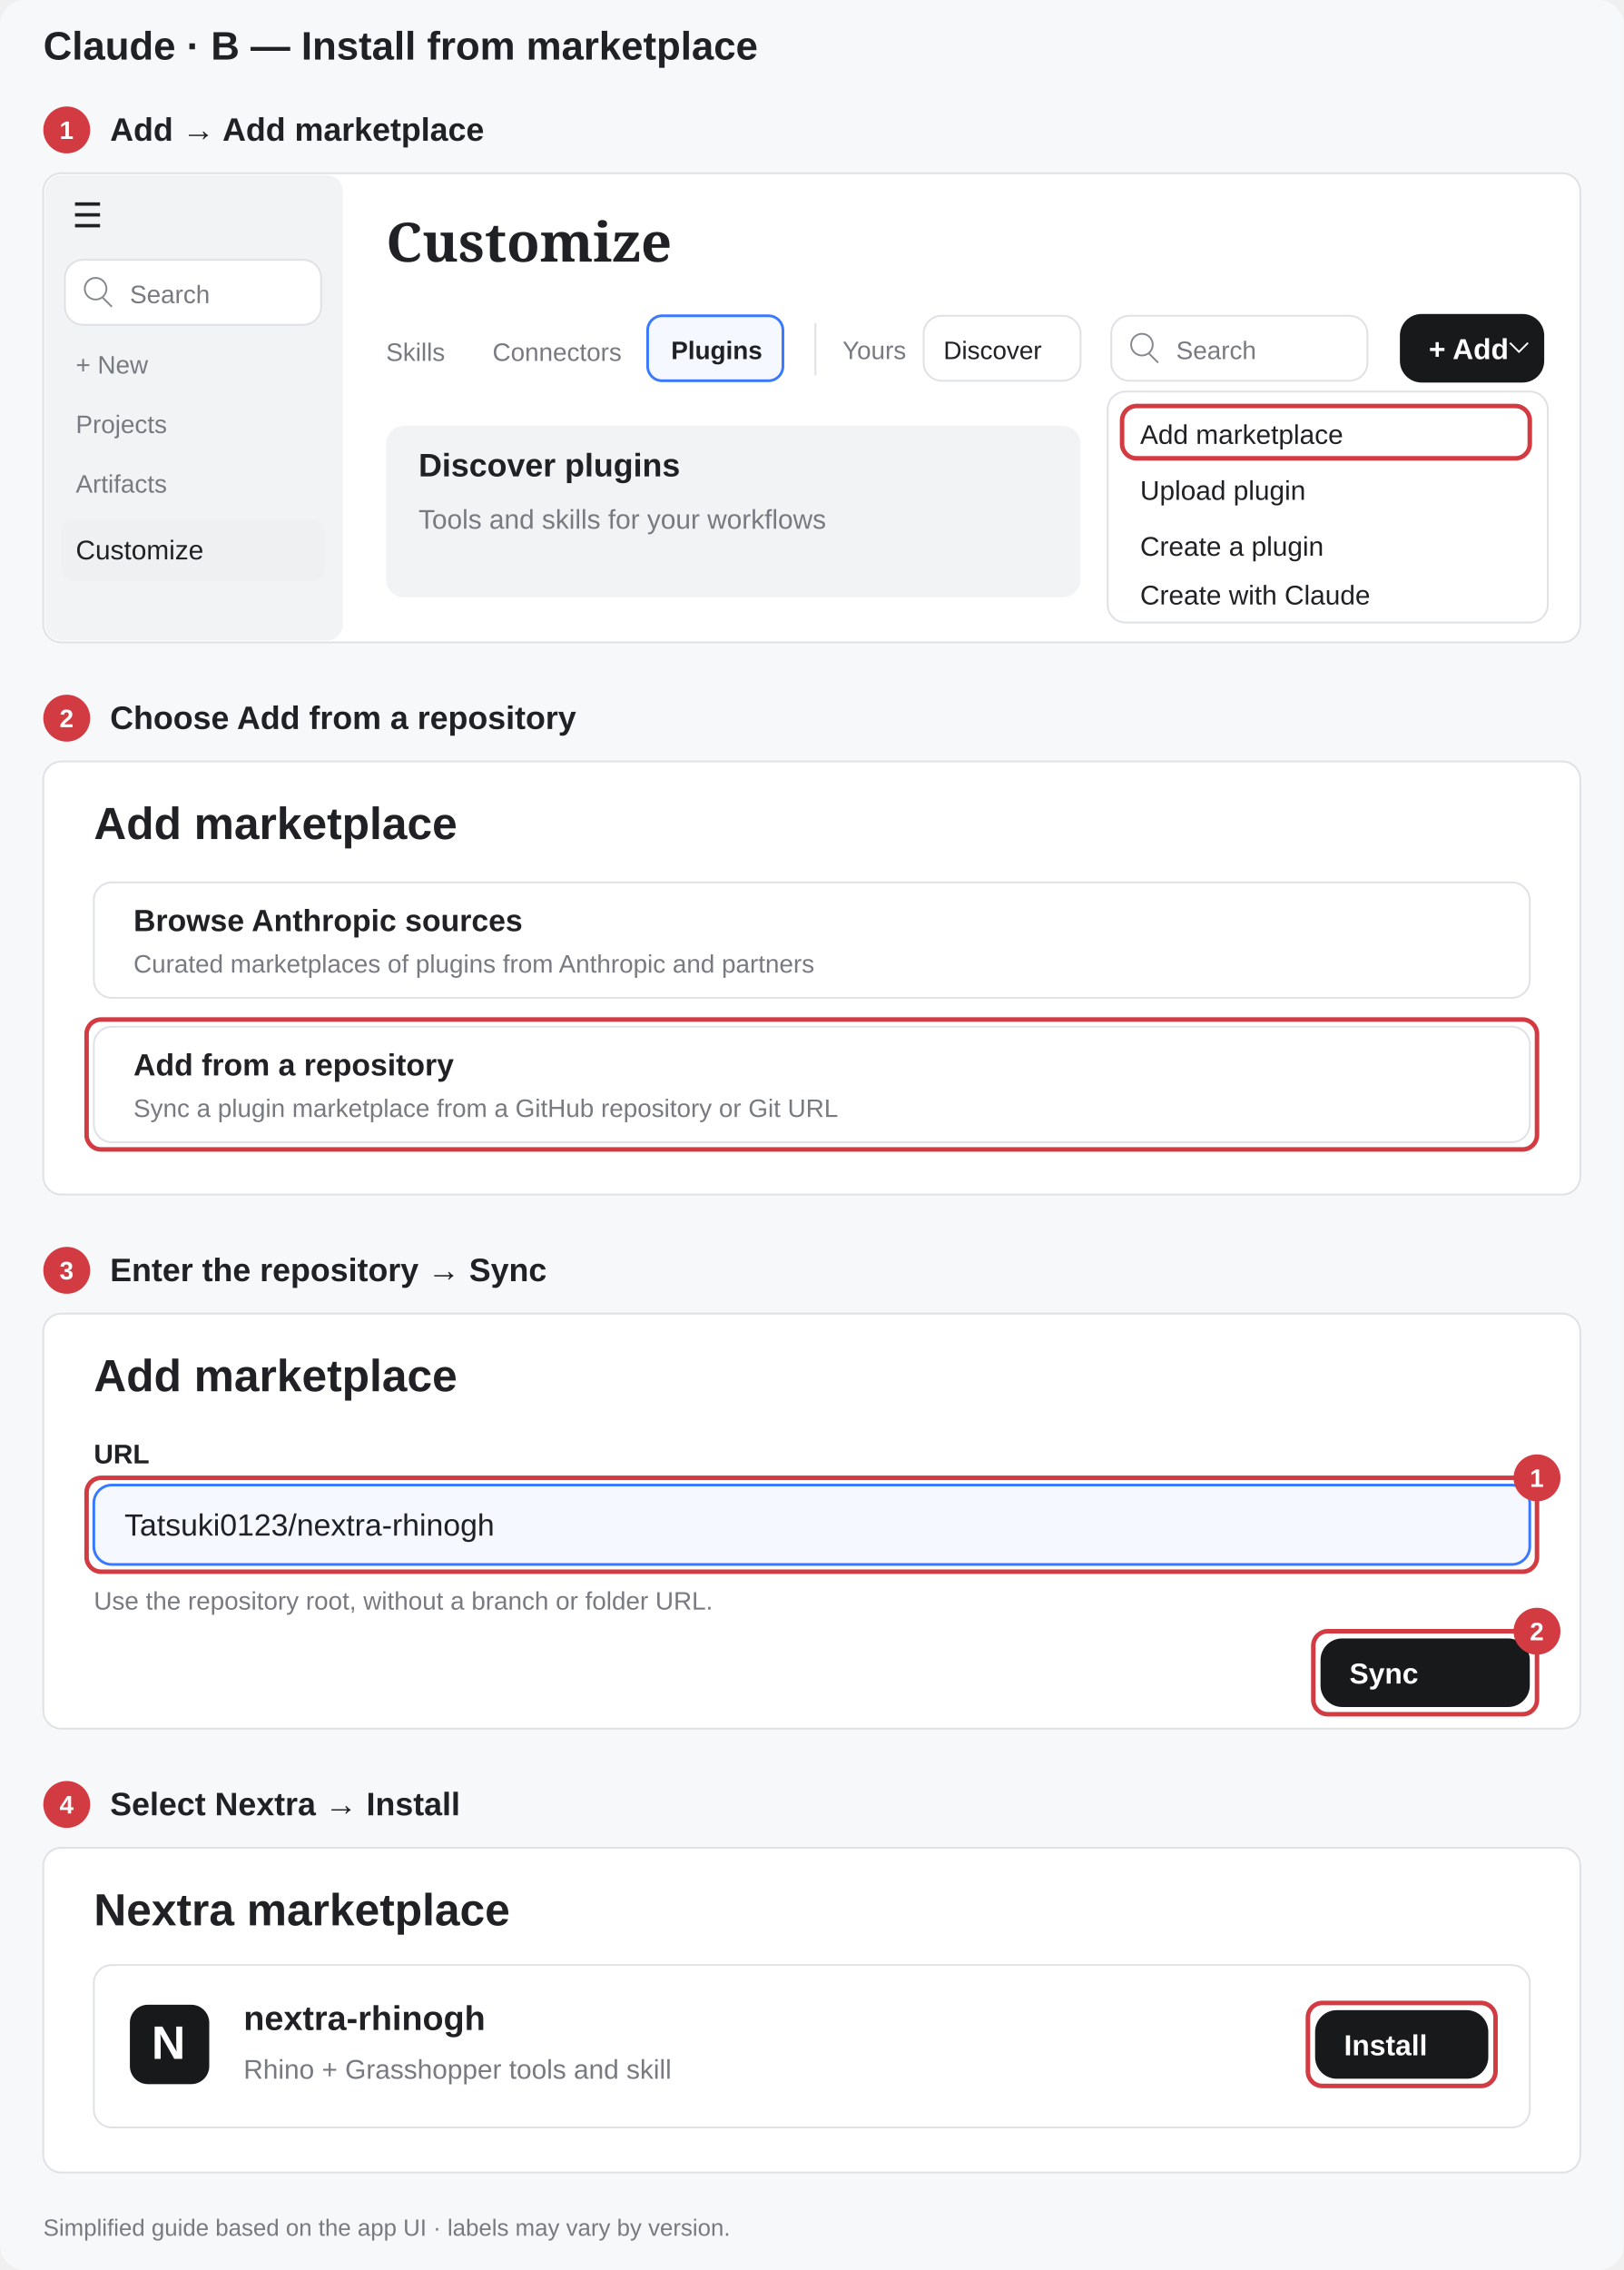
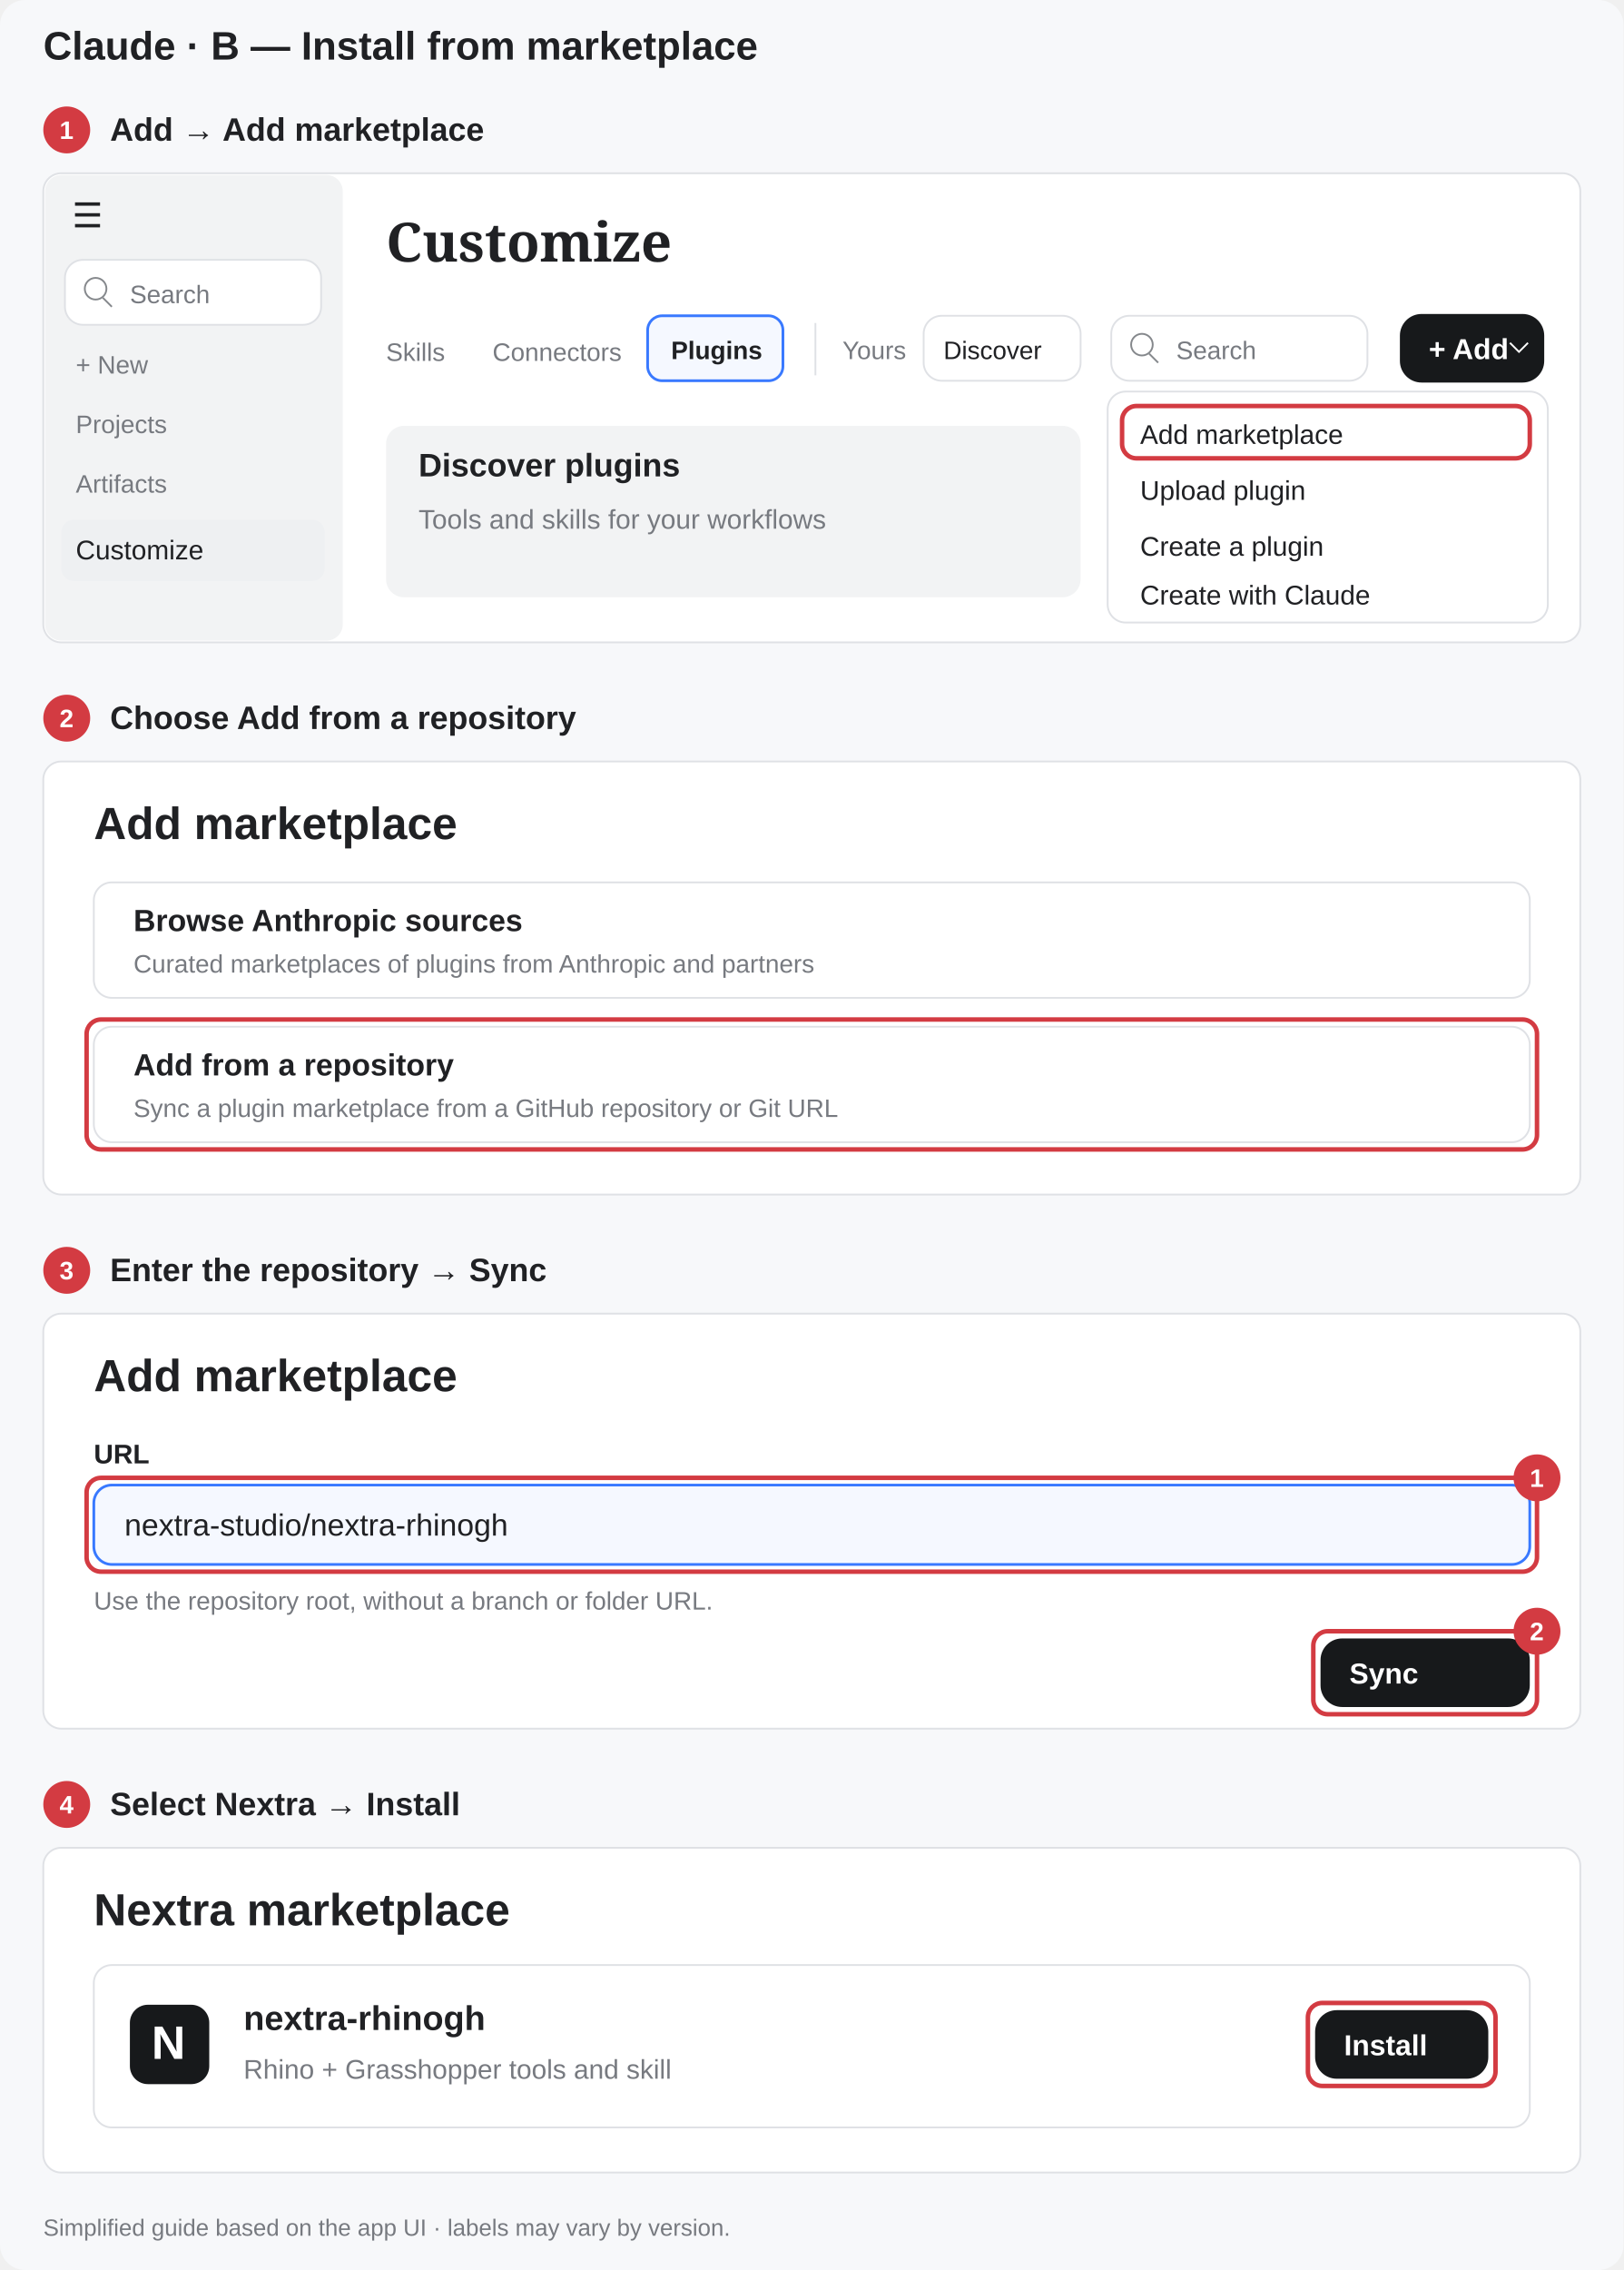
<svg xmlns="http://www.w3.org/2000/svg" width="900" height="1258" viewBox="0 0 900 1258">
  <style>
text{font-family:Segoe UI,Arial,sans-serif;fill:#202124}
.muted{fill:#777a80}.serif{font-family:Georgia,serif}
.paper{fill:#fff;stroke:#dfe1e5}.soft{fill:#f2f3f4}.selected{fill:#eef0f2}
.dark{fill:#17191b}.white{fill:#fff}.line{stroke:#dfe1e5;fill:none}
.focus{fill:none;stroke:#d33b42;stroke-width:2.5}
.number{fill:#d33b42}.blue{fill:#f5f8ff;stroke:#3979ff;stroke-width:1.5}
</style>
  <rect width="900" height="1258" rx="14" fill="#f7f8fa" />
  <text x="24" y="33" font-size="22" class="" font-weight="600">Claude · B — Install from marketplace</text>
  <circle cx="37" cy="72" r="13" class="number" />
  <text x="33" y="77" font-size="14" class="white" font-weight="700">1</text>
  <text x="61" y="78" font-size="18" class="" font-weight="600">Add → Add marketplace</text>
  <g transform="translate(24 96)">
    <rect x="0" y="0" width="852" height="260" rx="10" class="paper" />
    <rect x="1" y="1" width="165" height="258" rx="9" class="soft" />
    <text x="16" y="30" font-size="19" class="" font-weight="400">☰</text>
    <rect x="12" y="48" width="142" height="36" rx="10" class="paper" />
    <circle cx="29" cy="64" r="6" fill="none" stroke="#85888c" />
    <path d="M33 69l5 5" stroke="#85888c" />
    <text x="48" y="72" font-size="14" class="muted" font-weight="400">Search</text>
    <text x="18" y="111" font-size="14" class="muted" font-weight="400">+  New</text>
    <text x="18" y="144" font-size="14" class="muted" font-weight="400">Projects</text>
    <text x="18" y="177" font-size="14" class="muted" font-weight="400">Artifacts</text>
    <rect x="10" y="192" width="146" height="34" rx="7" class="selected" />
    <text x="18" y="214" font-size="15" class="" font-weight="400">Customize</text>
    <text x="190" y="49" font-size="30" class="serif" font-weight="600">Customize</text>
    <text x="190" y="104" font-size="14" class="muted" font-weight="400">Skills</text>
    <text x="249" y="104" font-size="14" class="muted" font-weight="400">Connectors</text>
    <rect x="335" y="79" width="75" height="36" rx="8" class="blue" />
    <text x="348" y="103" font-size="14" class="" font-weight="600">Plugins</text>
    <path d="M428 83v29" class="line" />
    <text x="443" y="103" font-size="14" class="muted" font-weight="400">Yours</text>
    <rect x="488" y="79" width="87" height="36" rx="10" class="paper" />
    <text x="499" y="103" font-size="14" class="" font-weight="400">Discover</text>
    <rect x="592" y="79" width="142" height="36" rx="10" class="paper" />
    <circle cx="609" cy="95" r="6" fill="none" stroke="#85888c" />
    <path d="M613 100l5 5" stroke="#85888c" />
    <text x="628" y="103" font-size="14" class="muted" font-weight="400">Search</text>
    <rect x="752" y="78" width="80" height="38" rx="12" class="dark" />
    <text x="768" y="103" font-size="16" class="white" font-weight="600">+ Add</text>
    <path d="M813 94l5 5 5-5" stroke="#fff" fill="none" />
    <rect x="190" y="140" width="385" height="95" rx="10" class="soft" />
    <text x="208" y="168" font-size="18" class="" font-weight="600">Discover plugins</text>
    <text x="208" y="197" font-size="15" class="muted" font-weight="400">Tools and skills for your workflows</text>
    <rect x="590" y="121" width="244" height="128" rx="10" class="paper" />
    <text x="608" y="150" font-size="15" class="" font-weight="400">Add marketplace</text>
    <text x="608" y="181" font-size="15" class="" font-weight="400">Upload plugin</text>
    <text x="608" y="212" font-size="15" class="" font-weight="400">Create a plugin</text>
    <text x="608" y="239" font-size="15" class="" font-weight="400">Create with Claude</text>
    <rect x="598" y="129" width="226" height="29" rx="8" class="focus" />
  </g>
  <circle cx="37" cy="398" r="13" class="number" />
  <text x="33" y="403" font-size="14" class="white" font-weight="700">2</text>
  <text x="61" y="404" font-size="18" class="" font-weight="600">Choose Add from a repository</text>
  <g transform="translate(24 422)">
    <rect x="0" y="0" width="852" height="240" rx="10" class="paper" />
    <text x="28" y="43" font-size="25" class="" font-weight="600">Add marketplace</text>
    <rect x="28" y="67" width="796" height="64" rx="10" class="paper" />
    <text x="50" y="94" font-size="17" class="" font-weight="600">Browse Anthropic sources</text>
    <text x="50" y="117" font-size="14" class="muted" font-weight="400">Curated marketplaces of plugins from Anthropic and partners</text>
    <rect x="28" y="147" width="796" height="64" rx="10" class="paper" />
    <text x="50" y="174" font-size="17" class="" font-weight="600">Add from a repository</text>
    <text x="50" y="197" font-size="14" class="muted" font-weight="400">Sync a plugin marketplace from a GitHub repository or Git URL</text>
    <rect x="24" y="143" width="804" height="72" rx="8" class="focus" />
  </g>
  <circle cx="37" cy="704" r="13" class="number" />
  <text x="33" y="709" font-size="14" class="white" font-weight="700">3</text>
  <text x="61" y="710" font-size="18" class="" font-weight="600">Enter the repository → Sync</text>
  <g transform="translate(24 728)">
    <rect x="0" y="0" width="852" height="230" rx="10" class="paper" />
    <text x="28" y="43" font-size="25" class="" font-weight="600">Add marketplace</text>
    <text x="28" y="83" font-size="15" class="" font-weight="600">URL</text>
    <rect x="28" y="95" width="796" height="44" rx="10" class="blue" />
-     <text x="45" y="123" font-size="17" class="" font-weight="400">Tatsuki0123/nextra-rhinogh</text>
+     <text x="45" y="123" font-size="17" class="" font-weight="400">nextra-studio/nextra-rhinogh</text>
    <text x="28" y="164" font-size="14" class="muted" font-weight="400">Use the repository root, without a branch or folder URL.</text>
    <rect x="708" y="180" width="116" height="38" rx="12" class="dark" />
    <text x="724" y="205" font-size="16" class="white" font-weight="600">Sync</text>
    <rect x="24" y="91" width="804" height="52" rx="8" class="focus" />
    <circle cx="828" cy="91" r="13" class="number" />
    <text x="824" y="96" font-size="14" class="white" font-weight="700">1</text>
    <rect x="704" y="176" width="124" height="46" rx="8" class="focus" />
    <circle cx="828" cy="176" r="13" class="number" />
    <text x="824" y="181" font-size="14" class="white" font-weight="700">2</text>
  </g>
  <circle cx="37" cy="1000" r="13" class="number" />
  <text x="33" y="1005" font-size="14" class="white" font-weight="700">4</text>
  <text x="61" y="1006" font-size="18" class="" font-weight="600">Select Nextra → Install</text>
  <g transform="translate(24 1024)">
    <rect x="0" y="0" width="852" height="180" rx="10" class="paper" />
    <text x="28" y="43" font-size="25" class="" font-weight="600">Nextra marketplace</text>
    <rect x="28" y="65" width="796" height="90" rx="10" class="paper" />
    <rect x="48" y="87" width="44" height="44" rx="10" class="dark" />
    <text x="60" y="117" font-size="26" class="white" font-weight="700">N</text>
    <text x="111" y="101" font-size="19" class="" font-weight="600">nextra-rhinogh</text>
    <text x="111" y="128" font-size="15" class="muted" font-weight="400">Rhino + Grasshopper tools and skill</text>
    <rect x="705" y="90" width="96" height="38" rx="12" class="dark" />
    <text x="721" y="115" font-size="16" class="white" font-weight="600">Install</text>
    <rect x="701" y="86" width="104" height="46" rx="8" class="focus" />
  </g>
  <text x="24" y="1239" font-size="13" class="muted" font-weight="400">Simplified guide based on the app UI · labels may vary by version.</text>
</svg>
